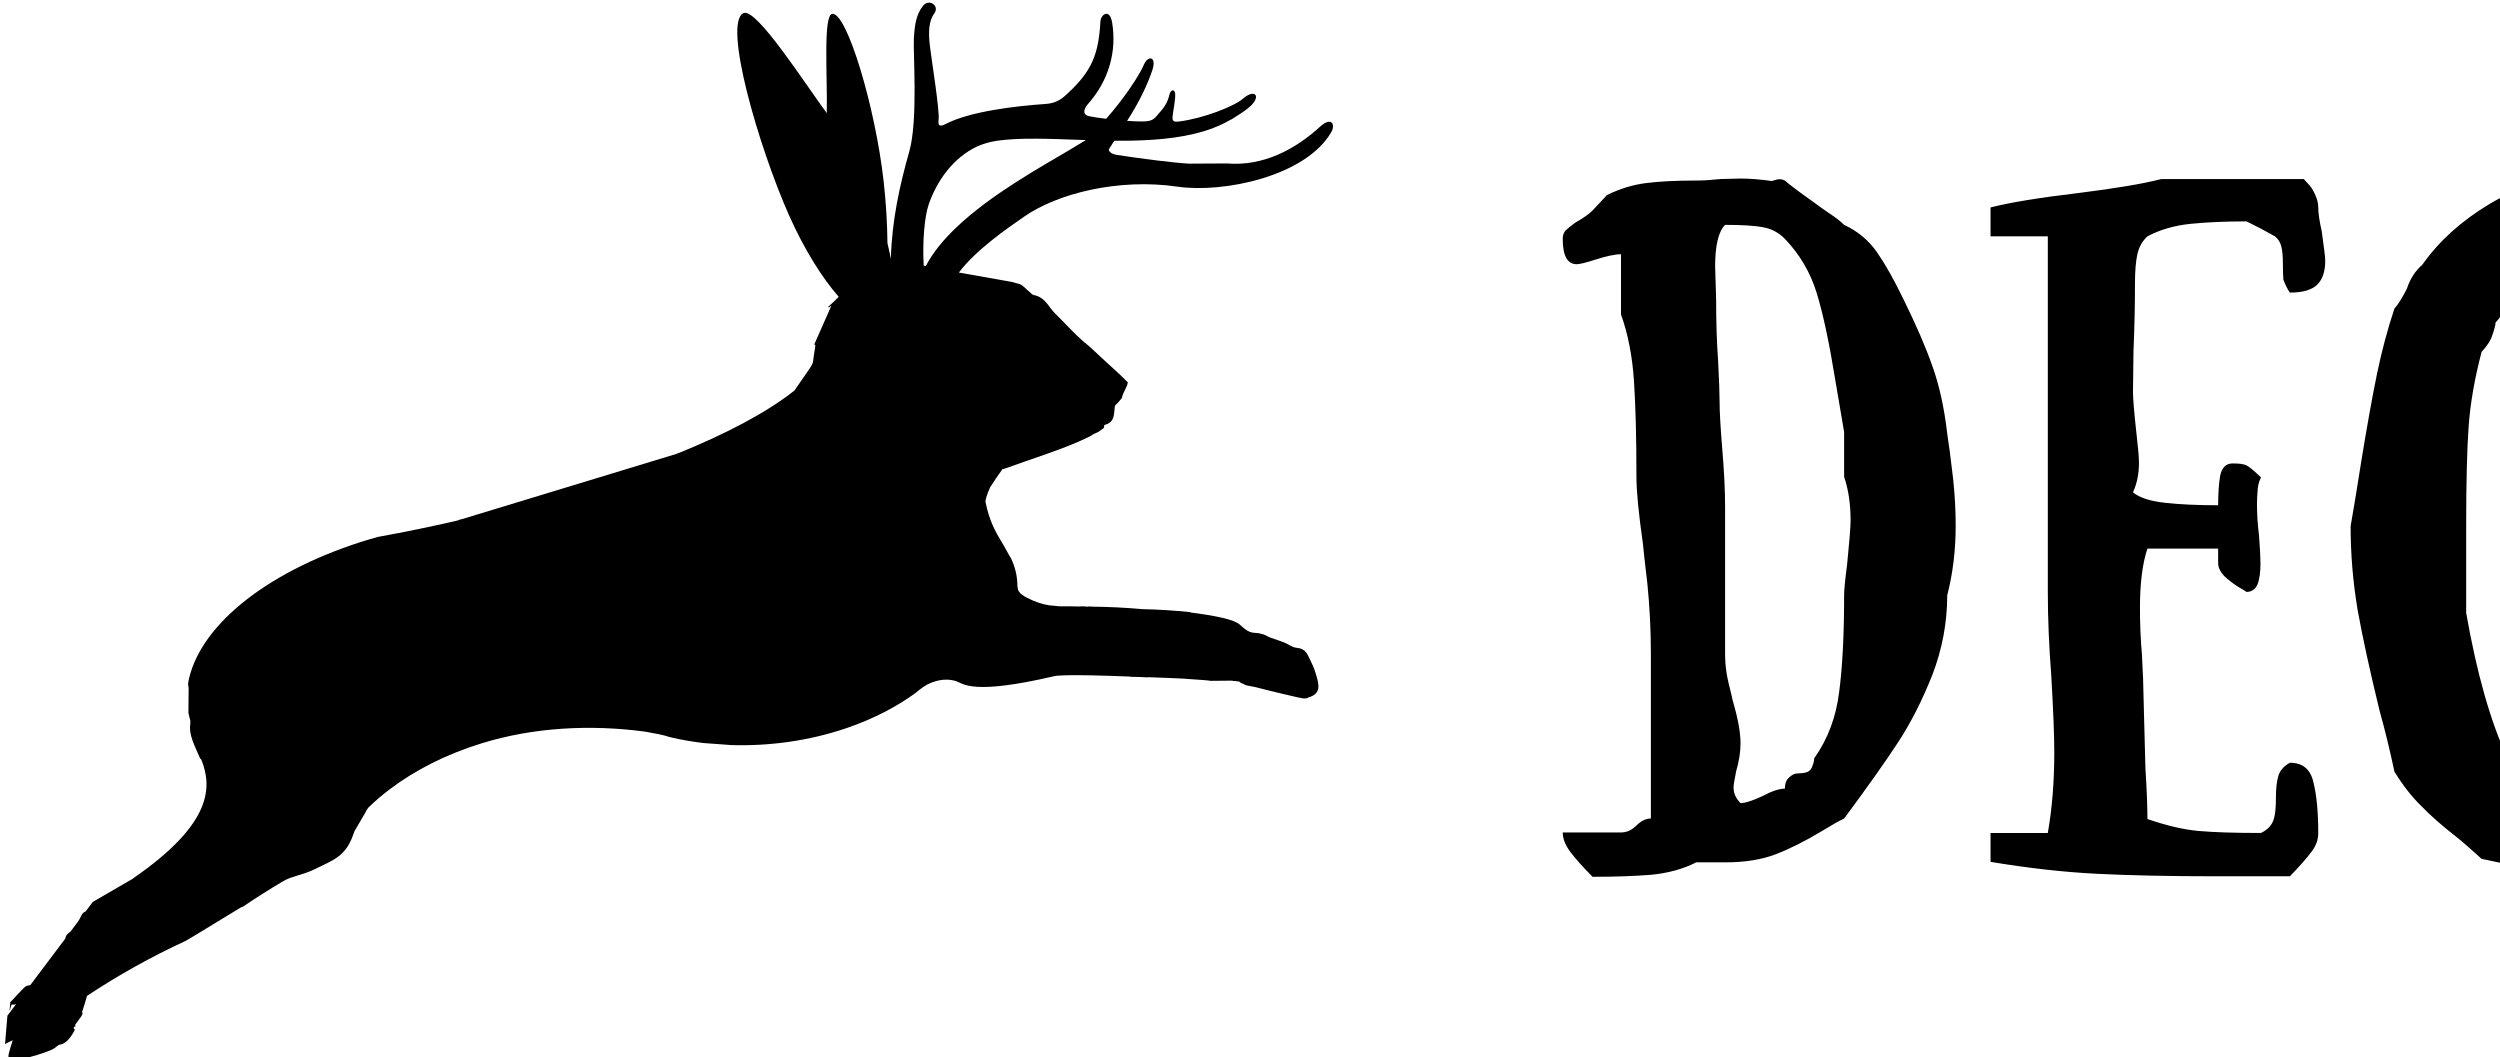
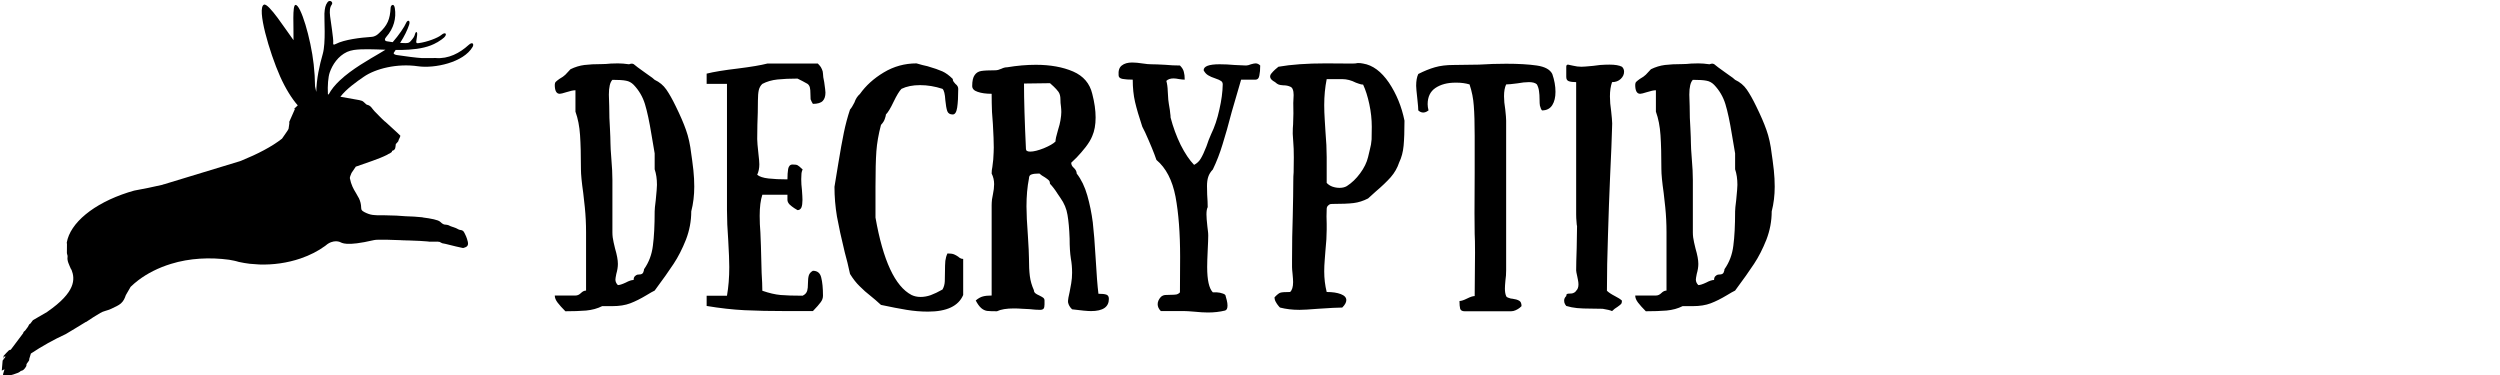
- <svg xmlns="http://www.w3.org/2000/svg" data-v-423bf9ae="" viewBox="0 0 213 90" class="iconLeft">
+ <svg xmlns="http://www.w3.org/2000/svg" data-v-423bf9ae="" viewBox="0 0 600 90" class="iconLeft">
  <g data-v-423bf9ae="" id="dfc20df5-25a6-44e4-9a8c-3f60fdb18ffe" fill="black" transform="matrix(4.243282,0,0,4.243282,131.7018,3.373407)">
    <path d="M0.34 15.92L1.51 15.92L1.51 15.92Q1.68 15.92 1.82 15.78L1.82 15.78L1.82 15.78Q1.96 15.64 2.11 15.64L2.11 15.64L2.11 12.35L2.11 12.35Q2.11 11.62 2.04 10.93L2.04 10.93L2.04 10.93Q1.96 10.25 1.95 10.12L1.95 10.12L1.95 10.12Q1.82 9.21 1.82 8.78L1.82 8.78L1.82 8.78Q1.82 7.59 1.77 6.85L1.77 6.85L1.77 6.85Q1.72 6.10 1.51 5.52L1.51 5.52L1.51 4.31L1.51 4.31Q1.33 4.31 0.99 4.42L0.99 4.42L0.99 4.42Q0.71 4.51 0.62 4.51L0.62 4.51L0.62 4.51Q0.34 4.51 0.34 4.00L0.34 4.00L0.34 4.00Q0.34 3.89 0.40 3.83L0.40 3.83L0.40 3.83Q0.46 3.77 0.60 3.67L0.60 3.67L0.60 3.67Q0.83 3.54 0.94 3.43L0.94 3.43L1.23 3.12L1.23 3.12Q1.62 2.93 2.02 2.88L2.02 2.88L2.02 2.88Q2.42 2.83 3.02 2.83L3.02 2.83L3.02 2.83Q3.23 2.83 3.51 2.80L3.51 2.80L3.91 2.79L3.91 2.79Q4.19 2.79 4.54 2.84L4.54 2.84L4.54 2.84Q4.56 2.83 4.64 2.81L4.64 2.81L4.64 2.81Q4.72 2.79 4.80 2.83L4.80 2.83L4.80 2.83Q4.96 2.97 5.40 3.28L5.40 3.28L5.40 3.28Q5.49 3.35 5.68 3.48L5.68 3.48L5.68 3.48Q5.88 3.61 5.99 3.72L5.99 3.72L5.99 3.72Q6.40 3.91 6.65 4.27L6.65 4.27L6.65 4.27Q6.90 4.63 7.18 5.21L7.18 5.21L7.18 5.21Q7.56 5.98 7.76 6.55L7.76 6.55L7.76 6.55Q7.97 7.13 8.06 7.91L8.06 7.91L8.11 8.26L8.11 8.26Q8.12 8.36 8.18 8.83L8.18 8.83L8.18 8.83Q8.23 9.31 8.23 9.76L8.23 9.76L8.23 9.76Q8.23 10.50 8.06 11.16L8.06 11.16L8.06 11.16Q8.06 11.98 7.76 12.76L7.76 12.76L7.76 12.76Q7.45 13.54 7.06 14.13L7.06 14.13L7.06 14.13Q6.68 14.71 5.99 15.64L5.99 15.64L5.99 15.64Q5.84 15.71 5.53 15.90L5.53 15.90L5.53 15.90Q5.03 16.20 4.61 16.36L4.61 16.36L4.61 16.36Q4.19 16.52 3.60 16.52L3.60 16.52L3.02 16.52L3.02 16.52Q2.63 16.72 2.11 16.77L2.11 16.77L2.11 16.77Q1.60 16.81 0.94 16.81L0.94 16.81L0.94 16.81Q0.66 16.53 0.50 16.32L0.50 16.32L0.50 16.32Q0.34 16.11 0.34 15.92L0.34 15.92ZM3.60 3.72L3.60 3.72Q3.40 3.92 3.40 4.56L3.40 4.56L3.42 5.21L3.42 5.21Q3.42 5.91 3.46 6.45L3.46 6.45L3.46 6.45Q3.49 7.04 3.49 7.29L3.49 7.29L3.49 7.29Q3.49 7.56 3.54 8.18L3.54 8.18L3.54 8.18Q3.60 8.88 3.60 9.38L3.60 9.38L3.60 12.35L3.60 12.35Q3.60 12.63 3.67 12.92L3.67 12.92L3.67 12.92Q3.74 13.20 3.75 13.26L3.75 13.26L3.75 13.26Q3.91 13.80 3.91 14.13L3.91 14.13L3.91 14.13Q3.91 14.39 3.82 14.70L3.82 14.70L3.82 14.70Q3.77 14.95 3.77 15.02L3.77 15.02L3.77 15.02Q3.77 15.19 3.91 15.33L3.91 15.33L3.91 15.33Q4.05 15.33 4.35 15.19L4.35 15.19L4.35 15.19Q4.63 15.04 4.80 15.04L4.80 15.04L4.80 15.04Q4.80 14.90 4.87 14.83L4.87 14.83L4.87 14.83Q4.94 14.76 5.01 14.74L5.01 14.74L5.01 14.74Q5.08 14.73 5.11 14.73L5.11 14.73L5.11 14.73Q5.29 14.73 5.34 14.62L5.34 14.62L5.34 14.62Q5.39 14.50 5.39 14.43L5.39 14.43L5.39 14.43Q5.80 13.85 5.89 13.10L5.89 13.10L5.89 13.10Q5.99 12.35 5.99 11.16L5.99 11.16L5.99 11.16Q5.99 10.99 6.05 10.54L6.05 10.54L6.05 10.54Q6.12 9.84 6.12 9.66L6.12 9.66L6.12 9.66Q6.12 9.16 5.99 8.78L5.99 8.78L5.99 7.88L5.99 7.88Q5.94 7.59 5.81 6.82L5.81 6.82L5.81 6.82Q5.63 5.71 5.44 5.09L5.44 5.09L5.44 5.09Q5.25 4.47 4.80 4.00L4.80 4.00L4.80 4.00Q4.61 3.81 4.37 3.77L4.37 3.77L4.37 3.77Q4.13 3.72 3.60 3.72L3.60 3.72ZM14.94 5.08L14.94 5.08Q14.87 4.98 14.81 4.82L14.81 4.82L14.81 4.82Q14.80 4.72 14.80 4.51L14.80 4.51L14.80 4.51Q14.80 4.28 14.77 4.16L14.77 4.16L14.77 4.16Q14.74 4.03 14.64 3.95L14.64 3.95L14.64 3.95Q14.36 3.79 14.07 3.65L14.07 3.65L14.07 3.65Q13.43 3.65 12.94 3.70L12.94 3.70L12.94 3.70Q12.46 3.75 12.08 3.95L12.08 3.95L12.08 3.95Q11.93 4.09 11.88 4.30L11.88 4.30L11.88 4.30Q11.83 4.52 11.83 4.90L11.83 4.90L11.83 4.90Q11.83 5.56 11.80 6.26L11.80 6.26L11.79 7.07L11.79 7.07Q11.79 7.28 11.86 7.91L11.86 7.91L11.86 7.91Q11.91 8.33 11.91 8.50L11.91 8.50L11.91 8.50Q11.91 8.83 11.79 9.09L11.79 9.09L11.79 9.09Q11.98 9.25 12.43 9.30L12.43 9.30L12.43 9.30Q12.87 9.35 13.50 9.35L13.50 9.35L13.50 9.35Q13.50 9.00 13.54 8.76L13.54 8.76L13.54 8.76Q13.59 8.51 13.79 8.51L13.79 8.51L13.79 8.51Q14 8.51 14.07 8.55L14.07 8.55L14.07 8.55Q14.14 8.58 14.36 8.79L14.36 8.79L14.36 8.79Q14.29 8.93 14.29 9.10L14.29 9.10L14.29 9.10Q14.28 9.17 14.28 9.34L14.28 9.34L14.28 9.34Q14.28 9.63 14.32 9.95L14.32 9.95L14.32 9.95Q14.35 10.35 14.35 10.51L14.35 10.51L14.35 10.51Q14.35 10.79 14.29 10.94L14.29 10.94L14.29 10.94Q14.22 11.09 14.07 11.09L14.07 11.09L14.07 11.09Q14.03 11.06 13.89 10.98L13.89 10.98L13.89 10.98Q13.75 10.89 13.62 10.77L13.62 10.77L13.62 10.77Q13.50 10.64 13.50 10.51L13.50 10.51L13.50 10.22L12.08 10.22L12.08 10.22Q11.93 10.67 11.93 11.41L11.93 11.41L11.93 11.41Q11.93 11.89 11.97 12.35L11.97 12.35L11.97 12.35Q12.00 12.91 12.00 13.12L12.00 13.12L12.00 13.12Q12.00 13.17 12.04 14.64L12.04 14.64L12.04 14.64Q12.08 15.26 12.08 15.65L12.08 15.65L12.08 15.65Q12.66 15.85 13.11 15.89L13.11 15.89L13.11 15.89Q13.57 15.93 14.36 15.93L14.36 15.93L14.36 15.93Q14.57 15.83 14.62 15.64L14.62 15.64L14.62 15.64Q14.66 15.51 14.66 15.23L14.66 15.23L14.66 15.23Q14.66 14.94 14.71 14.78L14.71 14.78L14.71 14.78Q14.76 14.62 14.94 14.52L14.94 14.52L14.94 14.52Q15.32 14.52 15.41 14.90L15.41 14.90L15.41 14.90Q15.51 15.29 15.51 15.93L15.51 15.93L15.51 15.93Q15.51 16.13 15.38 16.30L15.38 16.30L15.38 16.30Q15.25 16.48 14.94 16.80L14.94 16.80L13.50 16.80L13.50 16.80Q12.07 16.80 11.07 16.75L11.07 16.75L11.07 16.75Q10.07 16.70 8.93 16.51L8.93 16.51L8.93 15.93L10.08 15.93L10.08 15.93Q10.21 15.19 10.21 14.31L10.21 14.31L10.21 14.31Q10.21 13.82 10.15 12.78L10.15 12.78L10.15 12.78Q10.08 11.87 10.08 11.09L10.08 11.09L10.08 10.51L10.08 7.64L10.08 6.51L10.08 3.95L8.93 3.95L8.93 3.37L8.93 3.37Q9.52 3.22 10.70 3.08L10.70 3.08L10.70 3.08Q11.82 2.94 12.36 2.80L12.36 2.80L15.22 2.80L15.22 2.80Q15.25 2.83 15.32 2.91L15.32 2.91L15.32 2.91Q15.39 2.98 15.45 3.12L15.45 3.12L15.45 3.12Q15.51 3.25 15.51 3.37L15.51 3.37L15.51 3.37Q15.51 3.54 15.58 3.85L15.58 3.85L15.58 3.85Q15.65 4.34 15.65 4.44L15.65 4.44L15.65 4.44Q15.65 4.75 15.50 4.91L15.50 4.91L15.50 4.91Q15.34 5.08 14.94 5.08L14.94 5.08ZM22.85 3.67L22.85 3.67Q22.85 3.77 22.90 3.83L22.90 3.83L22.90 3.83Q22.95 3.89 23.00 3.95L23.00 3.95L23.00 3.95Q23.16 4.07 23.16 4.23L23.16 4.23L23.16 4.23Q23.16 4.89 23.10 5.29L23.10 5.29L23.10 5.29Q23.04 5.68 22.85 5.68L22.85 5.68L22.85 5.68Q22.61 5.68 22.54 5.49L22.54 5.49L22.54 5.49Q22.47 5.29 22.43 4.87L22.43 4.87L22.43 4.87Q22.40 4.35 22.27 4.23L22.27 4.23L22.27 4.23Q21.63 4.02 21 4.02L21 4.02L21 4.02Q20.38 4.02 19.95 4.23L19.95 4.23L19.95 4.23Q19.77 4.41 19.50 4.97L19.50 4.97L19.50 4.97Q19.25 5.50 19.07 5.68L19.07 5.68L19.07 5.68Q19.07 5.75 19.01 5.92L19.01 5.92L19.01 5.92Q18.96 6.09 18.79 6.27L18.79 6.27L18.79 6.27Q18.58 7.07 18.53 7.76L18.53 7.76L18.53 7.76Q18.48 8.46 18.48 9.77L18.48 9.77L18.48 11.51L18.48 11.51Q19.12 15.16 20.52 15.89L20.52 15.89L20.52 15.89Q20.75 16.00 21.03 16.00L21.03 16.00L21.03 16.00Q21.31 16.00 21.60 15.90L21.60 15.90L21.60 15.90Q21.90 15.79 22.27 15.58L22.27 15.58L22.27 15.58Q22.39 15.37 22.40 15.11L22.40 15.11L22.40 15.11Q22.41 14.94 22.41 14.56L22.41 14.56L22.41 14.56Q22.41 14.20 22.43 13.96L22.43 13.96L22.43 13.96Q22.46 13.73 22.55 13.54L22.55 13.54L22.55 13.54Q22.79 13.54 22.92 13.59L22.92 13.59L22.92 13.59Q23.04 13.64 23.17 13.73L23.17 13.73L23.17 13.73Q23.18 13.75 23.26 13.80L23.26 13.80L23.26 13.80Q23.34 13.85 23.44 13.85L23.44 13.85L23.44 15.89L23.44 15.89Q23.04 16.83 21.45 16.83L21.45 16.83L21.45 16.83Q20.85 16.83 20.24 16.73L20.24 16.73L20.24 16.73Q19.63 16.63 18.79 16.45L18.79 16.45L18.79 16.45Q18.44 16.13 18.26 15.99L18.26 15.99L18.26 15.99Q17.85 15.67 17.58 15.39L17.58 15.39L17.58 15.39Q17.30 15.12 17.04 14.70L17.04 14.70L17.04 14.70Q16.90 14.04 16.74 13.47L16.74 13.47L16.74 13.47Q16.45 12.28 16.30 11.45L16.30 11.45L16.30 11.45Q16.16 10.61 16.16 9.77L16.16 9.77L16.16 9.77Q16.24 9.32 16.38 8.43L16.38 8.43L16.38 8.43Q16.55 7.39 16.69 6.71L16.69 6.71L16.69 6.71Q16.83 6.03 17.04 5.40L17.04 5.40L17.04 5.40Q17.15 5.28 17.29 5.00L17.29 5.00L17.29 5.00Q17.39 4.70 17.60 4.52L17.60 4.52L17.60 4.52Q18.10 3.81 18.95 3.30L18.95 3.30L18.95 3.30Q19.80 2.79 20.80 2.79L20.80 2.79L20.80 2.79Q21.17 2.90 21.42 2.95L21.42 2.95L21.42 2.95Q21.97 3.11 22.26 3.24L22.26 3.24L22.26 3.24Q22.55 3.37 22.85 3.67L22.85 3.67ZM29.86 9.02L29.86 9.02Q30.25 9.52 30.46 10.26L30.46 10.26L30.46 10.26Q30.67 11.00 30.77 11.78L30.77 11.78L30.77 11.78Q30.86 12.56 30.93 13.78L30.93 13.78L30.93 13.78Q31.01 15.19 31.09 15.82L31.09 15.82L31.09 15.82Q31.40 15.82 31.54 15.87L31.54 15.87L31.54 15.87Q31.68 15.92 31.68 16.11L31.68 16.11L31.68 16.11Q31.68 16.80 30.67 16.80L30.67 16.80L30.67 16.80Q30.38 16.80 29.60 16.70L29.60 16.70L29.60 16.70Q29.41 16.52 29.37 16.30L29.37 16.30L29.37 16.21L29.37 16.21Q29.37 16.11 29.46 15.72L29.46 15.72L29.46 15.72Q29.50 15.51 29.55 15.23L29.55 15.23L29.55 15.23Q29.60 14.94 29.60 14.63L29.60 14.63L29.60 14.63Q29.60 14.20 29.53 13.83L29.53 13.83L29.53 13.83Q29.46 13.38 29.46 12.70L29.46 12.70L29.46 12.70Q29.43 11.87 29.34 11.36L29.34 11.36L29.34 11.36Q29.26 10.85 28.94 10.40L28.94 10.40L28.77 10.15L28.77 10.15Q28.57 9.83 28.35 9.60L28.35 9.60L28.35 9.60Q28.35 9.48 28.29 9.41L28.29 9.41L28.29 9.41Q28.22 9.34 28.07 9.24L28.07 9.24L28.07 9.24Q27.87 9.13 27.75 9.02L27.75 9.02L27.75 9.02Q27.45 9.02 27.31 9.07L27.31 9.07L27.31 9.07Q27.16 9.11 27.16 9.30L27.16 9.30L27.16 9.30Q27.02 10.01 27.02 10.88L27.02 10.88L27.02 10.88Q27.02 11.48 27.10 12.54L27.10 12.54L27.10 12.54Q27.16 13.47 27.16 13.80L27.16 13.80L27.16 13.80Q27.16 14.42 27.21 14.82L27.21 14.82L27.21 14.82Q27.26 15.22 27.44 15.62L27.44 15.62L27.44 15.62Q27.44 15.72 27.52 15.79L27.52 15.79L27.52 15.79Q27.59 15.85 27.75 15.92L27.75 15.92L27.75 15.92Q27.89 15.99 27.96 16.04L27.96 16.04L27.96 16.04Q28.04 16.10 28.04 16.20L28.04 16.20L28.04 16.20Q28.04 16.25 28.04 16.42L28.04 16.42L28.04 16.42Q28.04 16.59 27.99 16.66L27.99 16.66L27.99 16.66Q27.93 16.73 27.79 16.73L27.79 16.73L27.79 16.73Q27.54 16.73 27.20 16.69L27.20 16.69L27.20 16.69Q27.08 16.69 26.80 16.67L26.80 16.67L26.80 16.67Q26.52 16.65 26.31 16.65L26.31 16.65L26.31 16.65Q25.68 16.65 25.35 16.81L25.35 16.81L25.35 16.81Q24.98 16.81 24.79 16.79L24.79 16.79L24.79 16.79Q24.61 16.76 24.46 16.63L24.46 16.63L24.46 16.63Q24.30 16.49 24.15 16.20L24.15 16.20L24.15 16.20Q24.36 16.02 24.56 15.97L24.56 15.97L24.56 15.97Q24.75 15.92 25.05 15.92L25.05 15.92L25.05 10.81L25.05 10.81Q25.05 10.67 25.07 10.48L25.07 10.48L25.07 10.48Q25.10 10.29 25.12 10.21L25.12 10.21L25.12 10.21Q25.19 9.88 25.19 9.62L25.19 9.62L25.19 9.62Q25.19 9.30 25.05 9.02L25.05 9.02L25.05 9.02Q25.05 8.82 25.09 8.65L25.09 8.65L25.09 8.65Q25.14 8.29 25.14 8.23L25.14 8.23L25.14 8.23Q25.17 7.76 25.17 7.55L25.17 7.55L25.17 7.55Q25.17 7.11 25.12 6.22L25.12 6.22L25.12 6.22Q25.10 6.05 25.07 5.54L25.07 5.54L25.07 5.54Q25.05 5.03 25.05 4.51L25.05 4.51L25.05 4.51Q24.57 4.51 24.26 4.40L24.26 4.40L24.26 4.40Q23.95 4.30 23.95 4.07L23.95 4.07L23.95 4.07Q23.95 3.64 24.09 3.45L24.09 3.45L24.09 3.45Q24.22 3.26 24.46 3.22L24.46 3.22L24.46 3.22Q24.71 3.18 25.26 3.18L25.26 3.18L25.26 3.18Q25.41 3.18 25.61 3.09L25.61 3.09L25.61 3.09Q25.77 3.01 25.93 3.01L25.93 3.01L25.93 3.01Q26.77 2.87 27.55 2.87L27.55 2.87L27.55 2.87Q28.78 2.87 29.66 3.25L29.66 3.25L29.66 3.25Q30.53 3.63 30.74 4.51L30.74 4.51L30.74 4.51Q30.93 5.24 30.93 5.85L30.93 5.85L30.93 5.85Q30.93 6.47 30.74 6.90L30.74 6.90L30.74 6.90Q30.63 7.18 30.37 7.52L30.37 7.52L30.37 7.52Q30.11 7.85 29.86 8.11L29.86 8.11L29.55 8.41L29.55 8.41Q29.55 8.58 29.71 8.71L29.71 8.71L29.71 8.71Q29.86 8.86 29.86 9.02L29.86 9.02ZM26.88 3.93L26.88 3.93Q26.88 5.31 26.99 7.63L26.99 7.63L26.99 7.63Q26.99 7.78 27.23 7.78L27.23 7.78L27.23 7.78Q27.52 7.78 28 7.59L28 7.59L28 7.59Q28.48 7.39 28.66 7.21L28.66 7.21L28.66 7.21Q28.66 7.04 28.80 6.57L28.80 6.57L28.80 6.57Q28.91 6.22 28.94 6.02L28.94 6.02L28.94 6.02Q28.99 5.73 28.99 5.54L28.99 5.54L28.99 5.54Q28.99 5.40 28.97 5.22L28.97 5.22L28.97 5.22Q28.94 5.04 28.94 4.82L28.94 4.82L28.94 4.82Q28.94 4.56 28.83 4.40L28.83 4.40L28.83 4.40Q28.71 4.24 28.56 4.10L28.56 4.10L28.56 4.10Q28.41 3.96 28.35 3.91L28.35 3.91L26.88 3.93ZM40.24 2.91L40.24 2.91Q40.24 3.25 40.19 3.48L40.19 3.48L40.19 3.48Q40.15 3.71 39.98 3.71L39.98 3.71L39.16 3.71L39.16 3.71Q39.05 4.06 38.63 5.53L38.63 5.53L38.63 5.53Q38.35 6.61 38.11 7.37L38.11 7.37L38.11 7.37Q37.88 8.13 37.56 8.79L37.56 8.79L37.56 8.79Q37.37 8.99 37.30 9.21L37.30 9.21L37.30 9.21Q37.23 9.42 37.23 9.73L37.23 9.73L37.24 10.21L37.24 10.21Q37.27 10.63 37.27 10.92L37.27 10.92L37.27 10.92Q37.20 11.05 37.20 11.33L37.20 11.33L37.20 11.33Q37.20 11.55 37.25 12.00L37.25 12.00L37.25 12.00Q37.27 12.11 37.28 12.25L37.28 12.25L37.28 12.25Q37.30 12.39 37.30 12.53L37.30 12.53L37.30 12.53Q37.30 12.77 37.27 13.36L37.27 13.36L37.27 13.36Q37.24 13.97 37.24 14.31L37.24 14.31L37.24 14.31Q37.24 15.41 37.56 15.74L37.56 15.74L37.56 15.74Q37.62 15.74 37.79 15.74L37.79 15.74L37.79 15.74Q37.97 15.75 38.13 15.81L38.13 15.81L38.13 15.81Q38.29 15.86 38.29 15.97L38.29 15.97L38.29 15.97Q38.30 16.03 38.35 16.19L38.35 16.19L38.35 16.19Q38.39 16.35 38.39 16.49L38.39 16.49L38.39 16.49Q38.39 16.73 38.25 16.77L38.25 16.77L38.25 16.77Q37.80 16.88 37.28 16.88L37.28 16.88L37.28 16.88Q36.97 16.88 36.47 16.83L36.47 16.83L36.47 16.83Q36.11 16.80 35.97 16.80L35.97 16.80L34.62 16.80L34.62 16.80Q34.44 16.62 34.44 16.41L34.44 16.41L34.44 16.41Q34.44 16.20 34.62 16.00L34.62 16.00L34.62 16.00Q34.73 15.90 34.87 15.89L34.87 15.89L34.87 15.89Q34.97 15.88 35.17 15.88L35.17 15.88L35.17 15.88Q35.38 15.88 35.50 15.86L35.50 15.86L35.50 15.86Q35.62 15.83 35.70 15.74L35.70 15.74L35.71 13.73L35.71 13.73Q35.71 11.73 35.45 10.33L35.45 10.33L35.45 10.33Q35.18 8.93 34.37 8.25L34.37 8.25L34.37 8.25Q34.17 7.66 33.73 6.69L33.73 6.69L33.57 6.37L33.57 6.37Q33.29 5.53 33.16 4.97L33.16 4.97L33.16 4.97Q33.03 4.41 33.03 3.71L33.03 3.71L33.03 3.71Q32.69 3.71 32.46 3.67L32.46 3.67L32.46 3.67Q32.23 3.63 32.23 3.46L32.23 3.46L32.23 3.46Q32.20 3.07 32.41 2.91L32.41 2.91L32.41 2.91Q32.62 2.74 33.00 2.74L33.00 2.74L33.00 2.74Q33.24 2.74 33.63 2.80L33.63 2.80L33.63 2.80Q33.88 2.84 34.08 2.84L34.08 2.84L34.08 2.84Q34.34 2.84 34.87 2.87L34.87 2.87L34.87 2.87Q35.29 2.91 35.70 2.91L35.70 2.91L35.70 2.91Q35.88 3.09 35.92 3.27L35.92 3.27L35.92 3.27Q35.97 3.44 35.97 3.71L35.97 3.71L35.97 3.71Q35.85 3.71 35.66 3.68L35.66 3.68L35.66 3.68Q35.46 3.64 35.34 3.64L35.34 3.64L35.34 3.64Q35.07 3.64 34.93 3.78L34.93 3.78L34.93 3.78Q35 4.02 35.01 4.36L35.01 4.36L35.01 4.36Q35.03 4.70 35.04 4.84L35.04 4.84L35.04 4.84Q35.06 5.03 35.13 5.43L35.13 5.43L35.13 5.43Q35.14 5.52 35.15 5.62L35.15 5.62L35.15 5.62Q35.17 5.73 35.17 5.85L35.17 5.85L35.17 5.85Q35.38 6.66 35.74 7.40L35.74 7.40L35.74 7.40Q36.11 8.13 36.50 8.53L36.50 8.53L36.50 8.53Q36.75 8.40 36.88 8.17L36.88 8.17L36.88 8.17Q37.02 7.94 37.20 7.48L37.20 7.48L37.20 7.48Q37.32 7.11 37.46 6.80L37.46 6.80L37.46 6.80Q37.76 6.19 37.93 5.40L37.93 5.40L37.93 5.40Q38.11 4.62 38.12 3.98L38.12 3.98L38.12 3.98Q38.12 3.85 38.03 3.79L38.03 3.79L38.03 3.79Q37.94 3.72 37.70 3.64L37.70 3.64L37.70 3.64Q37.45 3.56 37.29 3.46L37.29 3.46L37.29 3.46Q37.13 3.36 37.04 3.18L37.04 3.18L37.04 3.18Q37.04 2.84 37.94 2.84L37.94 2.84L37.94 2.84Q38.36 2.84 38.78 2.88L38.78 2.88L38.78 2.88Q39.26 2.91 39.44 2.91L39.44 2.91L39.44 2.91Q39.55 2.91 39.72 2.84L39.72 2.84L39.72 2.84Q39.89 2.79 39.98 2.79L39.98 2.79L39.98 2.79Q40.12 2.79 40.24 2.91L40.24 2.91ZM44.00 15.72L44.00 15.72Q44.49 15.72 44.80 15.84L44.80 15.84L44.80 15.84Q45.11 15.96 45.11 16.18L45.11 16.18L45.11 16.18Q45.11 16.37 44.88 16.60L44.88 16.60L44.88 16.60Q44.52 16.60 43.50 16.67L43.50 16.67L43.50 16.67Q42.77 16.73 42.46 16.73L42.46 16.73L42.46 16.73Q41.86 16.73 41.36 16.60L41.36 16.60L41.36 16.60Q41.33 16.58 41.26 16.49L41.26 16.49L41.26 16.49Q41.19 16.41 41.12 16.28L41.12 16.28L41.12 16.28Q41.05 16.16 41.05 16.02L41.05 16.02L41.05 16.02Q41.27 15.79 41.38 15.76L41.38 15.76L41.38 15.76Q41.50 15.72 41.93 15.72L41.93 15.72L41.93 15.72Q42.10 15.57 42.10 15.16L42.10 15.16L42.10 15.16Q42.10 15.01 42.07 14.70L42.07 14.70L42.07 14.70Q42.04 14.42 42.04 14.31L42.04 14.31L42.04 13.87L42.04 13.87Q42.04 12.56 42.08 11.45L42.08 11.45L42.08 11.45Q42.11 10.14 42.11 9.51L42.11 9.51L42.11 9.51Q42.11 9.14 42.13 8.95L42.13 8.95L42.14 8.12L42.14 8.12Q42.14 7.56 42.11 7.25L42.11 7.25L42.11 7.25Q42.08 6.89 42.08 6.78L42.08 6.78L42.08 6.72L42.08 6.72Q42.08 6.43 42.10 6.24L42.10 6.24L42.10 6.24Q42.13 5.61 42.11 5.03L42.11 5.03L42.13 4.58L42.13 4.58Q42.13 4.38 42.08 4.26L42.08 4.26L42.08 4.26Q42.04 4.14 41.92 4.10L41.92 4.10L41.92 4.10Q41.76 4.03 41.54 4.03L41.54 4.03L41.54 4.03Q41.38 4.02 41.29 3.99L41.29 3.99L41.29 3.99Q41.20 3.96 41.08 3.85L41.08 3.85L41.08 3.85Q40.80 3.70 40.80 3.54L40.80 3.54L40.80 3.54Q40.80 3.44 40.88 3.35L40.88 3.35L40.88 3.35Q40.96 3.25 41.08 3.14L41.08 3.14L41.08 3.14Q41.20 3.04 41.27 2.98L41.27 2.98L41.27 2.98Q42.35 2.79 43.95 2.79L43.95 2.79L45.46 2.80L45.46 2.80Q45.57 2.80 45.65 2.79L45.65 2.79L45.65 2.79Q45.72 2.77 45.78 2.77L45.78 2.77L45.78 2.77Q45.92 2.77 46.06 2.80L46.06 2.80L46.06 2.80Q46.87 2.93 47.52 3.88L47.52 3.88L47.52 3.88Q48.16 4.84 48.40 6.03L48.40 6.03L48.40 6.03Q48.40 6.92 48.35 7.45L48.35 7.45L48.35 7.45Q48.30 7.98 48.10 8.39L48.10 8.39L48.10 8.39Q47.95 8.85 47.62 9.23L47.62 9.23L47.62 9.23Q47.29 9.60 46.76 10.05L46.76 10.05L46.76 10.05Q46.34 10.43 46.34 10.43L46.34 10.43L46.34 10.43Q45.93 10.64 45.52 10.69L45.52 10.69L45.52 10.69Q45.11 10.74 44.30 10.74L44.30 10.74L44.30 10.74Q44.27 10.74 44.20 10.75L44.20 10.75L44.20 10.75Q44.14 10.77 44.07 10.84L44.07 10.84L44.07 10.84Q44.00 10.91 44.00 11.03L44.00 11.03L44.00 11.03Q43.99 11.16 43.99 11.44L43.99 11.44L43.99 11.44Q44.00 11.72 44.00 11.87L44.00 11.87L44.00 12.19L44.00 12.19Q44.00 12.71 43.93 13.37L43.93 13.37L43.93 13.37Q43.92 13.52 43.89 13.89L43.89 13.89L43.89 13.89Q43.86 14.25 43.86 14.55L43.86 14.55L43.86 14.55Q43.86 15.16 44.00 15.72L44.00 15.72ZM44.00 8.09L44.00 9.55L44.00 9.55Q44.13 9.69 44.32 9.76L44.32 9.76L44.32 9.76Q44.52 9.83 44.73 9.83L44.73 9.83L44.73 9.83Q44.97 9.83 45.14 9.73L45.14 9.73L45.14 9.73Q45.56 9.46 45.89 9.01L45.89 9.01L45.89 9.01Q46.23 8.55 46.34 8.09L46.34 8.09L46.34 8.09Q46.37 7.95 46.44 7.67L46.44 7.67L46.44 7.67Q46.52 7.38 46.54 7.09L46.54 7.09L46.54 7.09Q46.55 6.80 46.55 6.38L46.55 6.38L46.55 6.38Q46.55 5.74 46.41 5.09L46.41 5.09L46.41 5.09Q46.27 4.44 46.06 3.99L46.06 3.99L46.06 3.99Q45.95 3.99 45.82 3.94L45.82 3.94L45.82 3.94Q45.70 3.89 45.65 3.88L45.65 3.88L45.65 3.88Q45.26 3.68 44.88 3.68L44.88 3.68L44.00 3.68L44.00 3.68Q43.86 4.38 43.86 5.15L43.86 5.15L43.86 5.15Q43.86 5.53 43.89 5.99L43.89 5.99L43.89 5.99Q43.92 6.45 43.93 6.64L43.93 6.64L43.93 6.64Q44.00 7.45 44.00 8.09L44.00 8.09ZM56.18 5.45L56.18 5.45Q56.11 5.38 56.06 5.18L56.06 5.18L56.06 5.18Q56.04 5.07 56.04 4.83L56.04 4.83L56.04 4.83Q56.04 4.56 56.01 4.37L56.01 4.37L56.01 4.37Q55.99 4.17 55.89 3.98L55.89 3.98L55.89 3.98Q55.76 3.85 55.44 3.85L55.44 3.85L55.44 3.85Q55.16 3.85 54.78 3.92L54.78 3.92L54.78 3.92Q54.33 3.98 54.15 3.98L54.15 3.98L54.15 3.98Q54.03 4.23 54.03 4.65L54.03 4.65L54.03 4.65Q54.03 4.98 54.10 5.40L54.10 5.40L54.10 5.40Q54.15 5.85 54.15 6.03L54.15 6.03L54.15 11.55L54.15 13.90L54.15 14.49L54.15 14.49Q54.15 14.80 54.11 15.06L54.11 15.06L54.11 15.06Q54.08 15.37 54.08 15.53L54.08 15.53L54.08 15.53Q54.08 15.79 54.15 15.95L54.15 15.95L54.15 15.95Q54.18 16.02 54.26 16.04L54.26 16.04L54.26 16.04Q54.35 16.07 54.41 16.09L54.41 16.09L54.41 16.09Q54.47 16.10 54.50 16.10L54.50 16.10L54.50 16.10Q54.74 16.13 54.88 16.21L54.88 16.21L54.88 16.21Q55.02 16.28 55.02 16.52L55.02 16.52L55.02 16.52Q54.99 16.55 54.91 16.62L54.91 16.62L54.91 16.62Q54.82 16.69 54.69 16.75L54.69 16.75L54.69 16.75Q54.56 16.81 54.43 16.81L54.43 16.81L51.80 16.81L51.80 16.81Q51.60 16.81 51.55 16.67L51.55 16.67L51.55 16.67Q51.51 16.52 51.51 16.23L51.51 16.23L51.51 16.23Q51.66 16.23 51.94 16.09L51.94 16.09L51.94 16.09Q52.22 15.95 52.37 15.95L52.37 15.95L52.39 13.50L52.39 13.50Q52.39 12.74 52.37 12.43L52.37 12.43L52.37 12.43Q52.36 12.03 52.36 11.26L52.36 11.26L52.37 8.95L52.37 7.49L52.37 6.90L52.37 6.90Q52.37 5.81 52.32 5.19L52.32 5.19L52.32 5.19Q52.28 4.58 52.08 3.98L52.08 3.98L52.08 3.98Q51.74 3.88 51.35 3.88L51.35 3.88L51.28 3.88L51.28 3.88Q50.60 3.88 50.15 4.18L50.15 4.18L50.15 4.18Q49.71 4.48 49.71 5.10L49.71 5.10L49.71 5.10Q49.71 5.25 49.76 5.45L49.76 5.45L49.76 5.45Q49.74 5.47 49.65 5.52L49.65 5.52L49.65 5.52Q49.56 5.57 49.46 5.57L49.46 5.57L49.46 5.57Q49.31 5.57 49.18 5.45L49.18 5.45L49.18 5.45Q49.18 5.28 49.13 4.83L49.13 4.83L49.13 4.83Q49.06 4.20 49.06 4.06L49.06 4.06L49.06 4.06Q49.06 3.64 49.18 3.39L49.18 3.39L49.18 3.39Q49.67 3.14 50.12 3.01L50.12 3.01L50.12 3.01Q50.57 2.88 51.17 2.88L51.17 2.88L51.17 2.88Q51.60 2.88 52.61 2.86L52.61 2.86L52.61 2.86Q53.41 2.81 54.15 2.81L54.15 2.81L54.15 2.81Q55.19 2.81 55.88 2.91L55.88 2.91L55.88 2.91Q56.57 3.01 56.76 3.39L56.76 3.39L56.76 3.39Q56.94 3.91 56.94 4.40L56.94 4.40L56.94 4.40Q56.94 4.86 56.76 5.15L56.76 5.15L56.76 5.15Q56.57 5.45 56.18 5.45L56.18 5.45ZM60.14 3.85L60.14 3.85Q60.02 4.19 60.02 4.66L60.02 4.66L60.02 4.66Q60.02 5.04 60.09 5.50L60.09 5.50L60.09 5.50Q60.10 5.60 60.13 5.90L60.13 5.90L60.13 5.90Q60.16 6.20 60.14 6.44L60.14 6.44L60.14 6.44Q60.12 7.29 60.03 9.17L60.03 9.17L60.03 9.17Q59.96 10.77 59.91 12.49L59.91 12.49L59.91 12.49Q59.85 14.21 59.85 15.65L59.85 15.65L59.85 15.65Q59.99 15.79 60.30 15.95L60.30 15.95L60.30 15.95Q60.58 16.09 60.70 16.21L60.70 16.21L60.70 16.21Q60.70 16.34 60.65 16.40L60.65 16.40L60.65 16.40Q60.59 16.46 60.45 16.56L60.45 16.56L60.45 16.56Q60.28 16.66 60.14 16.80L60.14 16.80L60.14 16.80Q59.99 16.73 59.61 16.67L59.61 16.67L59.61 16.67Q59.42 16.66 58.95 16.66L58.95 16.66L58.95 16.66Q58.48 16.66 58.16 16.63L58.16 16.63L58.16 16.63Q57.85 16.60 57.55 16.51L57.55 16.51L57.55 16.51Q57.53 16.49 57.48 16.41L57.48 16.41L57.48 16.41Q57.43 16.32 57.43 16.21L57.43 16.21L57.43 16.21Q57.43 16.06 57.55 15.95L57.55 15.95L57.55 15.95Q57.55 15.85 57.60 15.83L57.60 15.83L57.60 15.83Q57.64 15.81 57.74 15.81L57.74 15.81L57.74 15.81Q57.86 15.81 57.92 15.79L57.92 15.79L57.92 15.79Q58.06 15.74 58.11 15.65L58.11 15.65L58.11 15.65Q58.24 15.53 58.24 15.29L58.24 15.29L58.24 15.29Q58.24 15.18 58.21 15.03L58.21 15.03L58.21 15.03Q58.18 14.88 58.17 14.83L58.17 14.83L58.17 14.83Q58.11 14.57 58.11 14.50L58.11 14.50L58.11 14.50Q58.11 14.07 58.14 13.23L58.14 13.23L58.16 12.00L58.16 12.00Q58.14 11.93 58.13 11.74L58.13 11.74L58.13 11.74Q58.11 11.55 58.11 11.33L58.11 11.33L58.11 8.74L58.11 3.85L58.11 3.85Q57.85 3.85 57.70 3.80L57.70 3.80L57.70 3.80Q57.55 3.75 57.55 3.56L57.55 3.56L57.55 2.98L57.55 2.98Q57.55 2.86 57.65 2.86L57.65 2.86L57.65 2.86Q57.69 2.86 57.93 2.92L57.93 2.92L57.93 2.92Q58.17 2.98 58.41 2.98L58.41 2.98L58.41 2.98Q58.56 2.98 59.07 2.93L59.07 2.93L59.07 2.93Q59.18 2.91 59.47 2.88L59.47 2.88L59.47 2.88Q59.77 2.86 59.99 2.86L59.99 2.86L59.99 2.86Q60.47 2.86 60.70 2.98L60.70 2.98L60.70 2.98Q60.82 3.09 60.82 3.26L60.82 3.26L60.82 3.26Q60.82 3.49 60.63 3.67L60.63 3.67L60.63 3.67Q60.44 3.85 60.14 3.85L60.14 3.85ZM61.45 15.92L62.62 15.92L62.62 15.92Q62.79 15.92 62.93 15.78L62.93 15.78L62.93 15.78Q63.07 15.64 63.22 15.64L63.22 15.64L63.22 12.35L63.22 12.35Q63.22 11.62 63.15 10.93L63.15 10.93L63.15 10.93Q63.07 10.25 63.06 10.12L63.06 10.12L63.06 10.12Q62.93 9.21 62.93 8.78L62.93 8.78L62.93 8.78Q62.93 7.59 62.88 6.85L62.88 6.85L62.88 6.85Q62.83 6.10 62.62 5.52L62.62 5.52L62.62 4.31L62.62 4.31Q62.44 4.31 62.10 4.42L62.10 4.42L62.10 4.42Q61.82 4.51 61.73 4.51L61.73 4.51L61.73 4.51Q61.45 4.51 61.45 4.00L61.45 4.00L61.45 4.00Q61.45 3.89 61.51 3.83L61.51 3.83L61.51 3.83Q61.57 3.77 61.71 3.67L61.71 3.67L61.71 3.67Q61.94 3.54 62.05 3.43L62.05 3.43L62.34 3.12L62.34 3.12Q62.73 2.93 63.13 2.88L63.13 2.88L63.13 2.88Q63.53 2.83 64.13 2.83L64.13 2.83L64.13 2.83Q64.34 2.83 64.62 2.80L64.62 2.80L65.02 2.79L65.02 2.79Q65.30 2.79 65.65 2.84L65.65 2.84L65.65 2.84Q65.67 2.83 65.75 2.81L65.75 2.81L65.75 2.81Q65.83 2.79 65.91 2.83L65.91 2.83L65.91 2.83Q66.07 2.97 66.51 3.28L66.51 3.28L66.51 3.28Q66.60 3.35 66.79 3.48L66.79 3.48L66.79 3.48Q66.99 3.61 67.10 3.72L67.10 3.72L67.10 3.72Q67.51 3.91 67.76 4.27L67.76 4.27L67.76 4.27Q68.01 4.63 68.29 5.21L68.29 5.21L68.29 5.21Q68.67 5.98 68.87 6.55L68.87 6.55L68.87 6.55Q69.08 7.13 69.17 7.91L69.17 7.91L69.22 8.26L69.22 8.26Q69.23 8.36 69.29 8.83L69.29 8.83L69.29 8.83Q69.34 9.31 69.34 9.76L69.34 9.76L69.34 9.76Q69.34 10.50 69.17 11.16L69.17 11.16L69.17 11.16Q69.17 11.98 68.87 12.76L68.87 12.76L68.87 12.76Q68.56 13.54 68.17 14.13L68.17 14.13L68.17 14.13Q67.79 14.71 67.10 15.64L67.10 15.64L67.10 15.64Q66.95 15.71 66.64 15.90L66.64 15.90L66.64 15.90Q66.14 16.20 65.72 16.36L65.72 16.36L65.72 16.36Q65.30 16.52 64.71 16.52L64.71 16.52L64.13 16.52L64.13 16.52Q63.74 16.72 63.22 16.77L63.22 16.77L63.22 16.77Q62.71 16.81 62.05 16.81L62.05 16.81L62.05 16.81Q61.77 16.53 61.61 16.32L61.61 16.32L61.61 16.32Q61.45 16.11 61.45 15.92L61.45 15.92ZM64.71 3.72L64.71 3.72Q64.51 3.92 64.51 4.56L64.51 4.56L64.53 5.21L64.53 5.21Q64.53 5.91 64.57 6.45L64.57 6.45L64.57 6.45Q64.60 7.04 64.60 7.29L64.60 7.29L64.60 7.29Q64.60 7.56 64.65 8.18L64.65 8.18L64.65 8.18Q64.71 8.88 64.71 9.38L64.71 9.38L64.71 12.35L64.71 12.35Q64.71 12.63 64.78 12.92L64.78 12.92L64.78 12.92Q64.85 13.20 64.86 13.26L64.86 13.26L64.86 13.26Q65.02 13.80 65.02 14.13L65.02 14.13L65.02 14.13Q65.02 14.39 64.93 14.70L64.93 14.70L64.93 14.70Q64.88 14.95 64.88 15.02L64.88 15.02L64.88 15.02Q64.88 15.19 65.02 15.33L65.02 15.33L65.02 15.33Q65.16 15.33 65.46 15.19L65.46 15.19L65.46 15.19Q65.74 15.04 65.91 15.04L65.91 15.04L65.91 15.04Q65.91 14.90 65.98 14.83L65.98 14.83L65.98 14.83Q66.05 14.76 66.12 14.74L66.12 14.74L66.12 14.74Q66.19 14.73 66.22 14.73L66.22 14.73L66.22 14.73Q66.40 14.73 66.45 14.62L66.45 14.62L66.45 14.62Q66.50 14.50 66.50 14.43L66.50 14.43L66.50 14.43Q66.91 13.85 67.00 13.10L67.00 13.10L67.00 13.10Q67.10 12.35 67.10 11.16L67.10 11.16L67.10 11.16Q67.10 10.99 67.16 10.54L67.16 10.54L67.16 10.54Q67.23 9.84 67.23 9.66L67.23 9.66L67.23 9.66Q67.23 9.16 67.10 8.78L67.10 8.78L67.10 7.88L67.10 7.88Q67.05 7.59 66.92 6.82L66.92 6.82L66.92 6.82Q66.74 5.71 66.55 5.09L66.55 5.09L66.55 5.09Q66.36 4.47 65.91 4.00L65.91 4.00L65.91 4.00Q65.72 3.81 65.48 3.77L65.48 3.77L65.48 3.77Q65.24 3.72 64.71 3.72L64.71 3.72Z" />
  </g>
  <g data-v-423bf9ae="" id="471a0a5d-6c53-495f-8f89-0b0a9116bdb5" transform="matrix(1.13146,0,0,1.13146,0.4277543,-11.34454)" stroke="none" fill="black">
    <path d="M99.012 19.576c-1.858 1.701-4.276 2.984-6.978 2.758l-2.878.015c-1.124-.059-3.511-.364-5.395-.651-.597-.09-.678-.371-.631-.443.264-.425.345-.543.416-.632a36.77 36.77 0 0 0 2.829-.07c2.22-.146 4.309-.554 5.956-1.537-.006.006-.01.015-.013.021.09-.059.191-.118.298-.187.425-.265.936-.599 1.209-.871.77-.772.248-1.254-.578-.544-.716.619-3.014 1.504-4.82 1.738-.379.051-.535.015-.512-.347.031-.366.244-1.398.196-1.754-.044-.357-.334-.314-.429.079-.152.626-.36.932-.943 1.588-.293.326-.443.424-1.132.434-.281.004-.678-.015-1.112-.047.908-1.406 1.547-2.743 1.909-3.848.323-1.004-.339-1.121-.655-.36-.352.826-1.513 2.558-2.831 4.054-.5-.06-.959-.127-1.265-.192-.57-.119-.414-.576-.09-.938 1.568-1.775 2.159-3.961 1.805-6.108-.18-1.106-.852-.628-.884-.091-.137 2.483-.653 3.731-2.447 5.401-.39.363-.801.751-1.668.81-2.326.157-5.712.568-7.515 1.497-.46.241-.619.173-.554-.32.09-.654-.53-4.489-.657-5.549-.127-1.06-.081-1.889.335-2.45.422-.565-.41-1.16-.874-.542-.464.622-.599 1.281-.666 2.409-.064 1.13.322 6.18-.347 8.539-.712 2.508-1.315 5.196-1.386 8.09-.072-.38-.154-.775-.256-1.185a46.158 46.158 0 0 0-.289-4.668c-.616-5.539-2.764-12.729-3.867-12.605-.7.077-.358 4.729-.414 7.475-1.561-2.096-5.298-7.962-6.265-7.531-1.594.709 1.159 10.136 3.425 15.229 1.132 2.542 2.479 4.7 3.742 6.135-.26.259-.526.513-.801.757.017.015.04.032.054.046l.192-.135-1.294 2.927.086.025a4.363 4.363 0 0 1-.07.527c-.065.346-.058.504-.113.797a4.71 4.71 0 0 0-.073.162c-.01.106-.961 1.41-1.318 1.95-2.144 1.697-5.195 3.274-8.674 4.691l-.003-.003-.231.09-16.096 4.896c-.097.02-.199.047-.297.068.037-.005.071-.007.106-.012l-.254.077a125.34 125.34 0 0 1-5.907 1.213c-.429.123-.86.244-1.281.379-7.395 2.375-12.299 6.503-13.022 10.639.003.127.016.25.041.362l-.015 1.878c.024.117.049.236.082.354l.062.218-.002.243c-.137.833.339 1.666.744 2.622l.064.032.064.172-.027-.09c.772 1.996.88 4.726-5.098 8.867l-.072.06-3.021 1.753-.536.714c-.341.139-.328.418-.568.754l-.583.779c-.012.009-.031.014-.045.025-.02.014-.032.029-.051.042-.049.036-.098.072-.134.111-.016.018-.026.038-.039.061-.026.034-.054.067-.069.105-.012.02-.013.046-.019.068-.012.034-.024.067-.027.103l-2.634 3.507a.858.858 0 0 0-.221.04.482.482 0 0 0-.19.099c-.356.341-.679.706-1.094 1.148-.136 1.371.02.135.131.166a.438.438 0 0 0 .171.005.772.772 0 0 0 .131-.028l-.65.866L0 88.656c.074-.062.295-.17.58-.297-.226.703-.432 1.344-.26 1.347.355.009.73.113 1.057.038.71-.166 1.421-.371 2.083-.648.22-.092.408-.238.593-.392.411-.049.786-.324 1.188-1.098.033-.036 0-.086-.072-.148a.381.381 0 0 1 .044-.139c.03.02.062.04.085.06a10.567 10.567 0 0 1-.02-.168l-.001-.002c.226-.366.714-.867.517-.955.123-.362.25-.767.381-1.237a55.232 55.232 0 0 1 7.412-4.134c.024.011 4.194-2.54 4.198-2.542l.129-.038a52.429 52.429 0 0 1 2.976-1.887c.644-.408 1.44-.474 2.33-.891a66.37 66.37 0 0 0 1.168-.567l.065-.037a3.99 3.99 0 0 0 .789-.514l.073-.067c.521-.475.764-1.033 1.001-1.724l.82-1.408c.046-.119.129-.246.231-.377a17.503 17.503 0 0 1 1.61-1.377c1.894-1.432 4.225-2.626 6.904-3.452 3.972-1.232 8.294-1.423 12.328-.881 1.955.35 1.358.305 2.067.462.762.169 1.542.303 2.341.397l2.056.15c2.877.09 5.869-.313 8.698-1.277 2.005-.685 3.75-1.594 5.207-2.655.287-.24.672-.578 1.256-.796.81-.298 1.426-.205 1.821-.072.531.206 1.268 1.027 7.274-.37.27-.095 1.45-.107 2.877-.079.938.017 1.982.054 2.944.094l-.002.015.743.017c.193.01.385.018.563.028v-.015c.962.029 1.938.071 2.767.111v.005c1.109.071 1.909.134 1.959.159.541-.006 1.091-.01 1.639-.015.009.024.108.032.208.026.015.015.031.021.042.006.083.013.168.023.25.038l.02.004c.113.124.279.141.504.272.26.048.491.108.683.134 1.224.321 3.493.855 3.604.855.207 0 .286.023.411-.069.988-.272.828-.961.535-1.868a6.023 6.023 0 0 0-.398-.962c-.208-.393-.304-.852-1.026-.911-.348-.029-.647-.3-.988-.422a74.12 74.12 0 0 0-1.068-.376c-.281-.158-.352-.18-.429-.206-.799-.271-.857.139-1.79-.742-.407-.385-1.899-.682-3.717-.912l.001-.026a46.253 46.253 0 0 0-3.641-.228 47.779 47.779 0 0 0-3.805-.185c-.006-.017-.169-.018-.187-.014-.148.04-.373-.019-.472-.013-.377.029-.494.003-.834.005-.035 0-.068-.002-.104-.003-.383-.009-.811.026-1.15-.035-.622-.029-1.109-.165-1.671-.404-.639-.274-1.155-.555-1.142-.985-.004-.015-.012-.033-.015-.05a.456.456 0 0 1-.008-.142 4.783 4.783 0 0 0-.491-2.019c-.044-.08-.087-.142-.124-.2a33.876 33.876 0 0 0-.43-.775 6.533 6.533 0 0 1-.129-.217c0-.038-.002-.074.014-.107l-.019.102c-.466-.764-.948-1.631-1.219-3.02-.031-.164.148-.685.353-1.123.31-.473.631-.967.92-1.355l.135-.026c2.118-.772 4.673-1.544 6.468-2.45.56-.379.352-.1 1.006-.603.07-.057.024-.236.087-.252.806-.208.679-.839.777-1.45.206-.192.371-.381.504-.561-.001.007-.004.013.012.015 0-.013.009-.029.01-.043.062-.408.4-.801.437-1.147l.009-.015c-.108-.099-.327-.318-.611-.598l-1.554-1.426c-.375-.36-.72-.68-.926-.845l-.166-.151c.017.026.065.09.046.072-.937-.829-1.563-1.557-2.262-2.235-.514-.498-.74-1.232-1.629-1.398-.106-.02-.202-.151-.302-.23-.262-.206-.5-.525-.785-.602-.185-.048-.371-.102-.554-.153l-3.984-.706c1.275-1.685 3.551-3.269 4.949-4.232 2.505-1.729 7.073-2.883 11.523-2.234 3.466.502 9.653-.783 11.577-4.114.319-.559.024-1.202-.862-.393zm-18.764 1.689c-2.302 1.365-5.981 3.392-8.575 5.85-.975.922-1.798 1.908-2.335 2.942l-.161-.03c-.1-1.838.062-3.688.379-4.612.576-1.67 1.78-3.503 3.692-4.381a5.793 5.793 0 0 1 1.384-.396.3.3 0 0 0 .043-.01c1.783-.257 4.09-.144 6.52-.06h-.004c-.021.02-.008.011.004 0h.005l.185.005-1.137.692z" />
  </g>
</svg>
